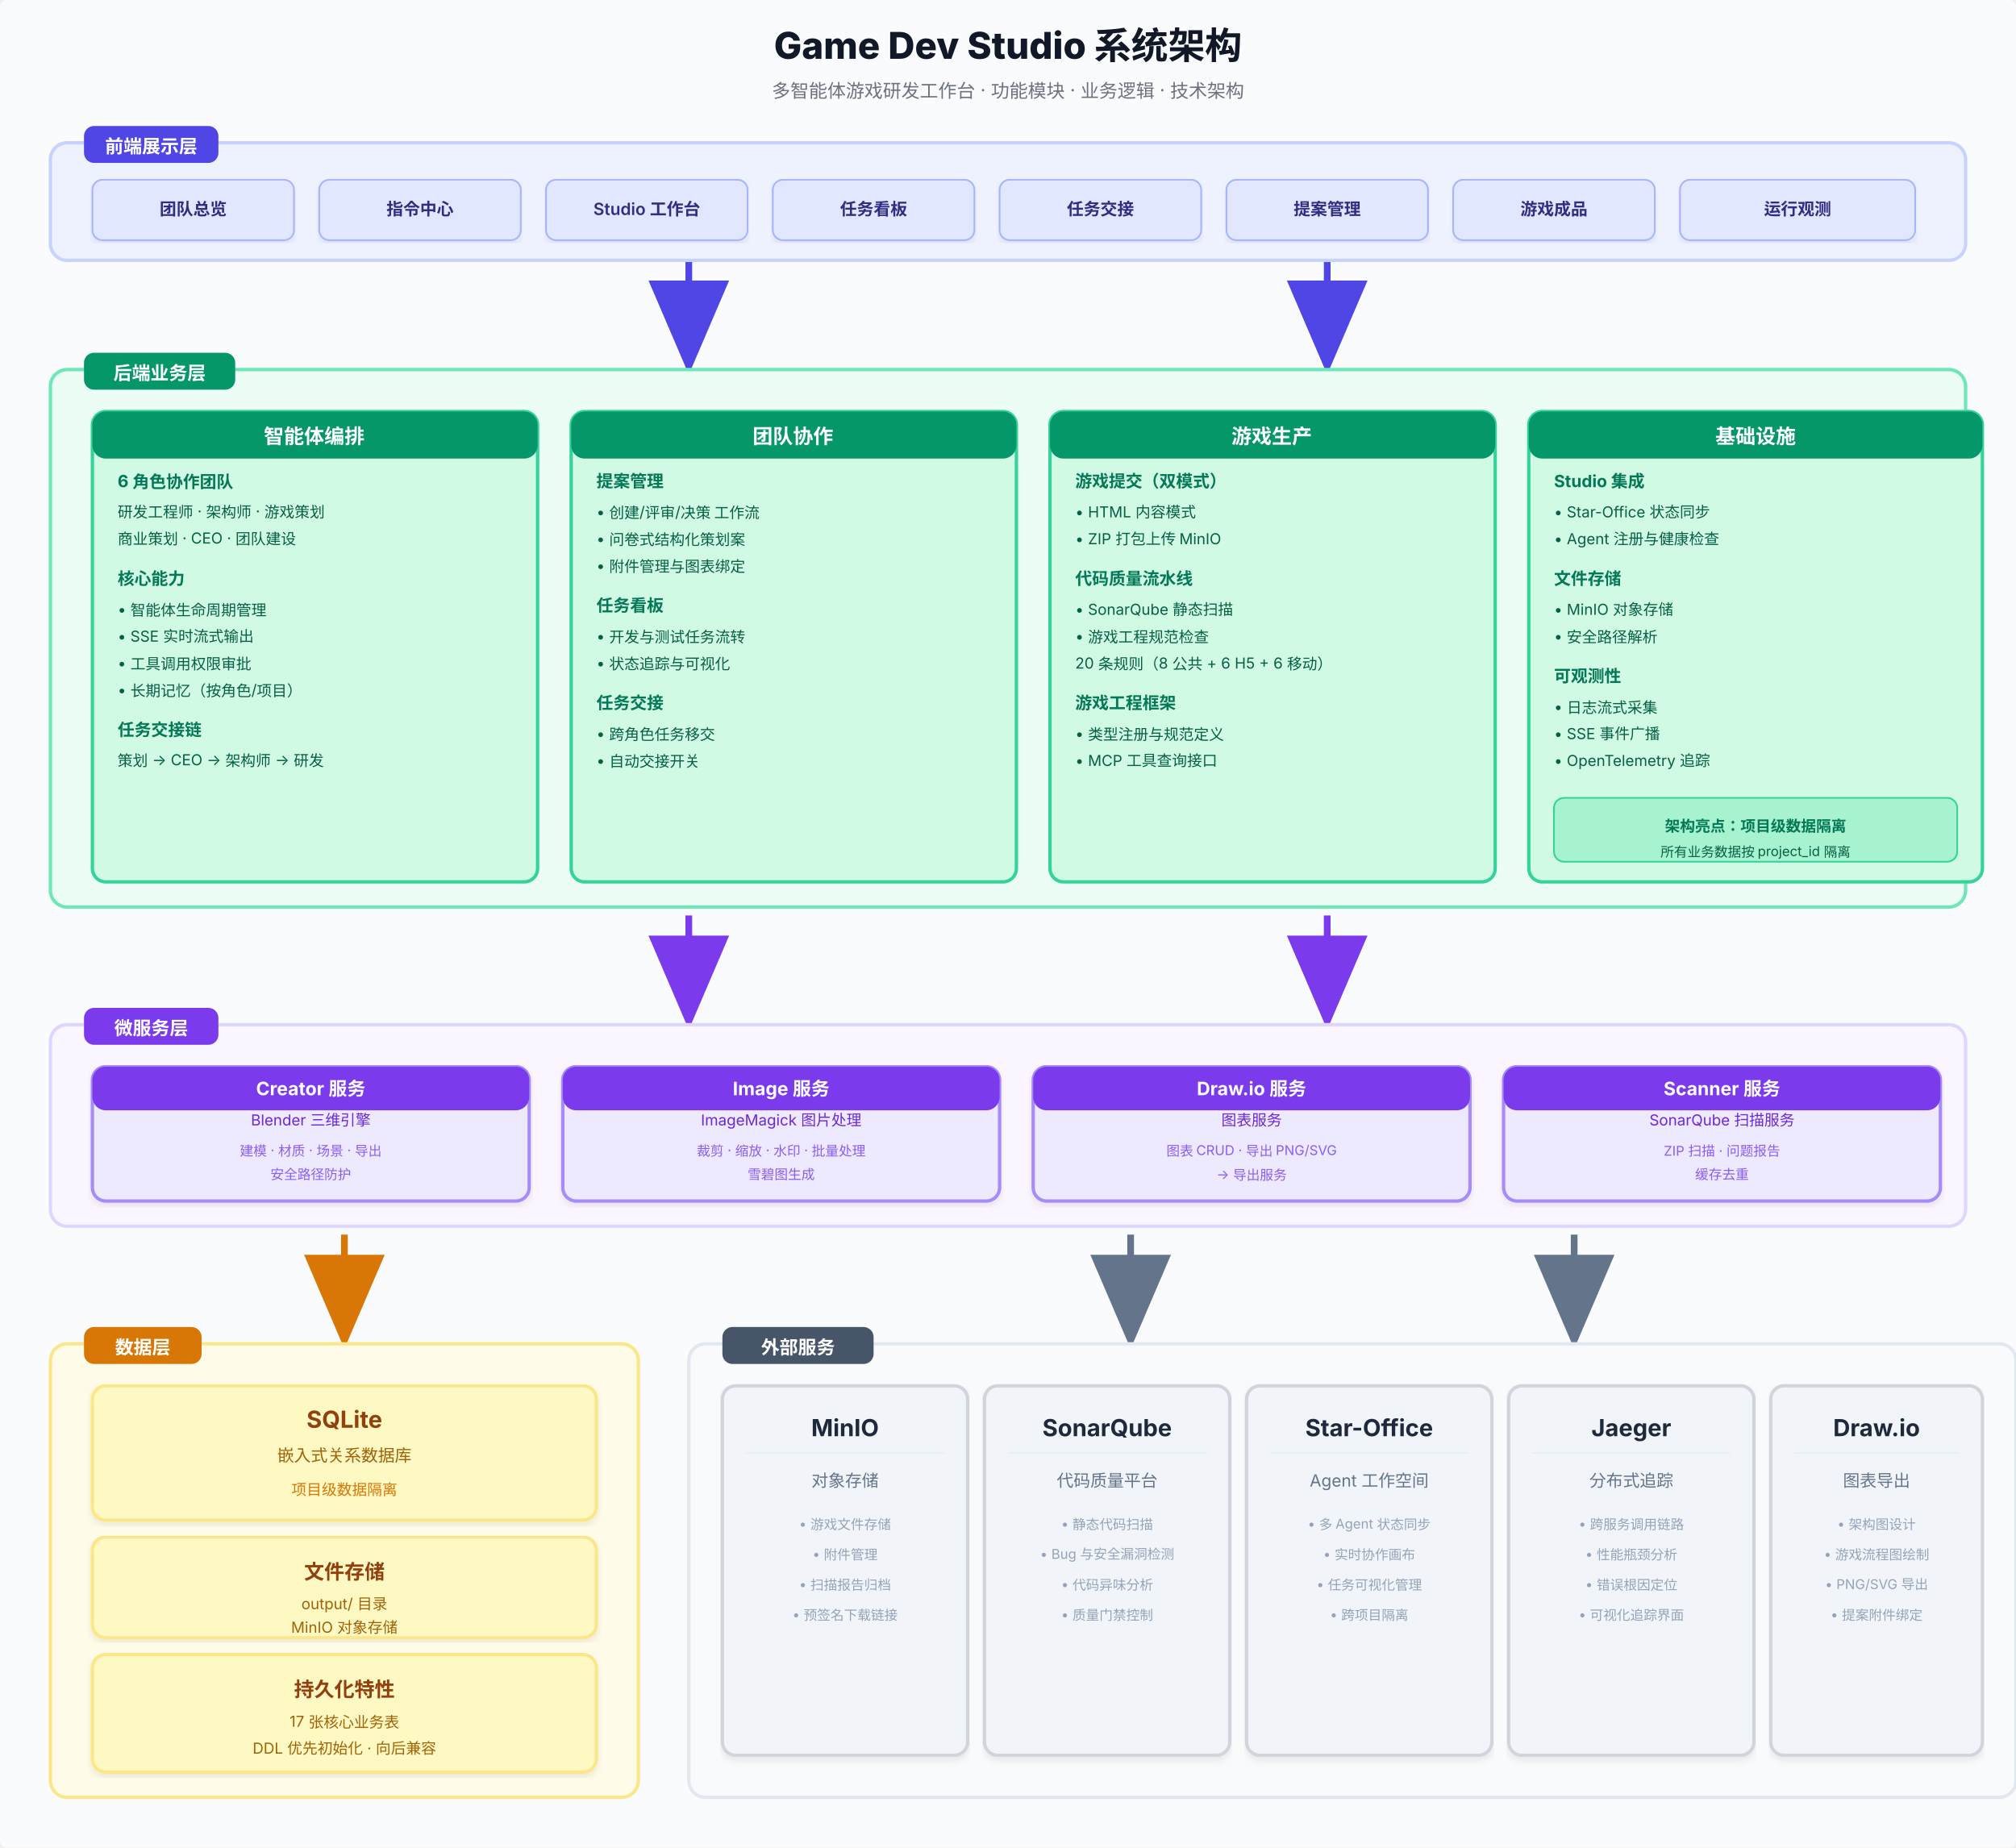
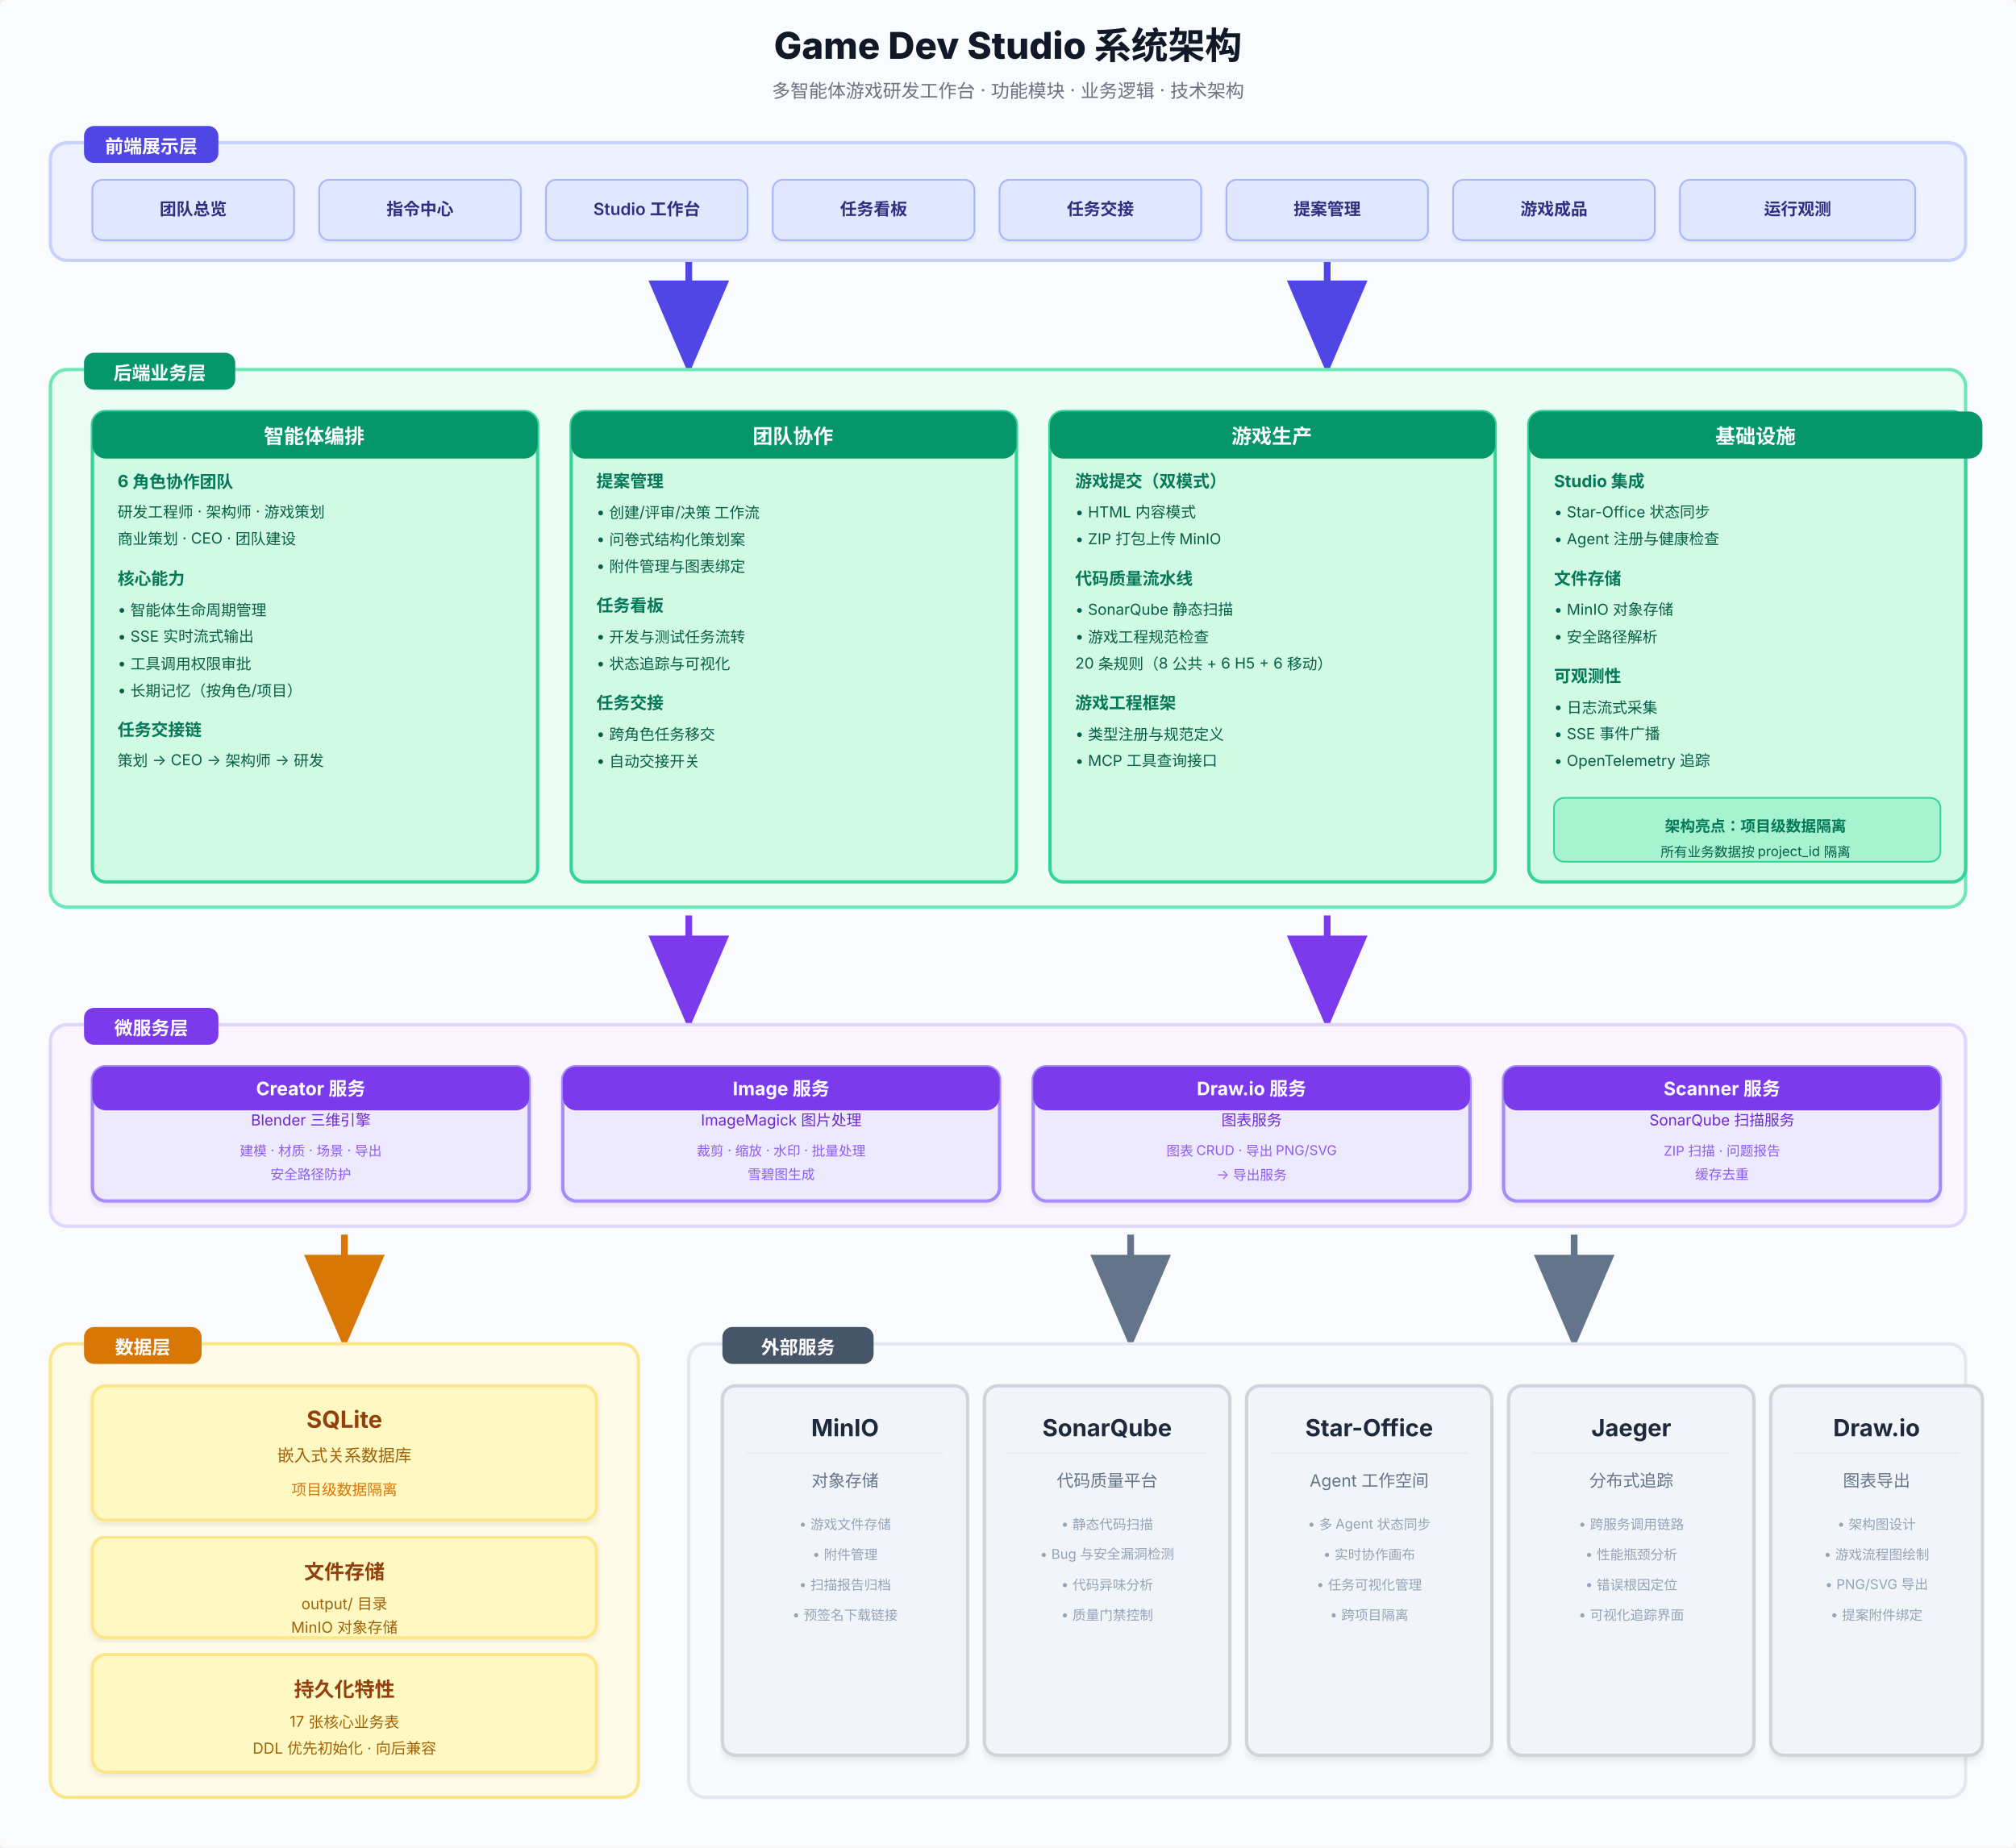
<svg xmlns="http://www.w3.org/2000/svg" viewBox="0 0 1200 1100" font-family="'Inter', 'PingFang SC', 'Microsoft YaHei', Arial, sans-serif">
  <defs>
    <marker id="aB" markerWidth="14" markerHeight="12" refX="12" refY="6" orient="auto">
      <path d="M0,0 L14,6 L0,12 Z" fill="#4F46E5" />
    </marker>
    <marker id="aP" markerWidth="14" markerHeight="12" refX="12" refY="6" orient="auto">
      <path d="M0,0 L14,6 L0,12 Z" fill="#7C3AED" />
    </marker>
    <marker id="aO" markerWidth="14" markerHeight="12" refX="12" refY="6" orient="auto">
      <path d="M0,0 L14,6 L0,12 Z" fill="#D97706" />
    </marker>
    <marker id="aG" markerWidth="14" markerHeight="12" refX="12" refY="6" orient="auto">
      <path d="M0,0 L14,6 L0,12 Z" fill="#64748B" />
    </marker>
    <filter id="sh" x="-1%" y="-1%" width="102%" height="106%">
      <feDropShadow dx="0" dy="2" stdDeviation="2" flood-opacity="0.08" />
    </filter>
  </defs>
  <rect width="1200" height="1100" fill="#FAFBFC" rx="4" />
  <text x="600" y="35" text-anchor="middle" font-size="22" font-weight="800" fill="#111827">Game Dev Studio 系统架构</text>
  <text x="600" y="58" text-anchor="middle" font-size="11" fill="#6B7280">多智能体游戏研发工作台 · 功能模块 · 业务逻辑 · 技术架构</text>
  <line x1="410" y1="155" x2="410" y2="215" stroke="#4F46E5" stroke-width="4" marker-end="url(#aB)" />
  <line x1="790" y1="155" x2="790" y2="215" stroke="#4F46E5" stroke-width="4" marker-end="url(#aB)" />
  <g transform="translate(30, 85)">
    <rect x="0" y="0" width="1140" height="70" rx="10" fill="#EEF2FF" stroke="#C7D2FE" stroke-width="2" />
    <rect x="20" y="-10" width="80" height="22" rx="6" fill="#4F46E5" />
    <text x="60" y="6" text-anchor="middle" font-size="11" font-weight="700" fill="#FFF">前端展示层</text>
    <text x="115" y="6" font-size="10" fill="#3730A3" />
    <rect x="25" y="22" width="120" height="36" rx="6" fill="#E0E7FF" stroke="#A5B4FC" stroke-width="1" filter="url(#sh)" />
    <text x="85" y="43" text-anchor="middle" font-size="10" font-weight="600" fill="#312E81">团队总览</text>
    <rect x="160" y="22" width="120" height="36" rx="6" fill="#E0E7FF" stroke="#A5B4FC" stroke-width="1" filter="url(#sh)" />
    <text x="220" y="43" text-anchor="middle" font-size="10" font-weight="600" fill="#312E81">指令中心</text>
    <rect x="295" y="22" width="120" height="36" rx="6" fill="#E0E7FF" stroke="#A5B4FC" stroke-width="1" filter="url(#sh)" />
    <text x="355" y="43" text-anchor="middle" font-size="10" font-weight="600" fill="#312E81">Studio 工作台</text>
    <rect x="430" y="22" width="120" height="36" rx="6" fill="#E0E7FF" stroke="#A5B4FC" stroke-width="1" filter="url(#sh)" />
    <text x="490" y="43" text-anchor="middle" font-size="10" font-weight="600" fill="#312E81">任务看板</text>
    <rect x="565" y="22" width="120" height="36" rx="6" fill="#E0E7FF" stroke="#A5B4FC" stroke-width="1" filter="url(#sh)" />
    <text x="625" y="43" text-anchor="middle" font-size="10" font-weight="600" fill="#312E81">任务交接</text>
    <rect x="700" y="22" width="120" height="36" rx="6" fill="#E0E7FF" stroke="#A5B4FC" stroke-width="1" filter="url(#sh)" />
    <text x="760" y="43" text-anchor="middle" font-size="10" font-weight="600" fill="#312E81">提案管理</text>
    <rect x="835" y="22" width="120" height="36" rx="6" fill="#E0E7FF" stroke="#A5B4FC" stroke-width="1" filter="url(#sh)" />
    <text x="895" y="43" text-anchor="middle" font-size="10" font-weight="600" fill="#312E81">游戏成品</text>
    <rect x="970" y="22" width="140" height="36" rx="6" fill="#E0E7FF" stroke="#A5B4FC" stroke-width="1" filter="url(#sh)" />
    <text x="1040" y="43" text-anchor="middle" font-size="10" font-weight="600" fill="#312E81">运行观测</text>
  </g>
  <line x1="410" y1="545" x2="410" y2="605" stroke="#7C3AED" stroke-width="4" marker-end="url(#aP)" />
  <line x1="790" y1="545" x2="790" y2="605" stroke="#7C3AED" stroke-width="4" marker-end="url(#aP)" />
  <g transform="translate(30, 220)">
    <rect x="0" y="0" width="1140" height="320" rx="10" fill="#ECFDF5" stroke="#6EE7B7" stroke-width="2" />
    <rect x="20" y="-10" width="90" height="22" rx="6" fill="#059669" />
    <text x="65" y="6" text-anchor="middle" font-size="11" font-weight="700" fill="#FFF">后端业务层</text>
    <text x="125" y="6" font-size="10" fill="#047857" />
    <rect x="25" y="25" width="265" height="280" rx="8" fill="#D1FAE5" stroke="#34D399" stroke-width="2" />
    <rect x="25" y="25" width="265" height="28" rx="8" fill="#059669" />
    <text x="157" y="44" text-anchor="middle" font-size="12" font-weight="700" fill="#FFF">智能体编排</text>
    <text x="40" y="70" font-size="10" font-weight="700" fill="#047857">6 角色协作团队</text>
    <text x="40" y="88" font-size="9" fill="#065F46">研发工程师 · 架构师 · 游戏策划</text>
    <text x="40" y="104" font-size="9" fill="#065F46">商业策划 · CEO · 团队建设</text>
    <text x="40" y="128" font-size="10" font-weight="700" fill="#047857">核心能力</text>
    <text x="40" y="146" font-size="9" fill="#065F46">• 智能体生命周期管理</text>
    <text x="40" y="162" font-size="9" fill="#065F46">• SSE 实时流式输出</text>
    <text x="40" y="178" font-size="9" fill="#065F46">• 工具调用权限审批</text>
    <text x="40" y="194" font-size="9" fill="#065F46">• 长期记忆（按角色/项目）</text>
    <text x="40" y="218" font-size="10" font-weight="700" fill="#047857">任务交接链</text>
    <text x="40" y="236" font-size="9" fill="#065F46">策划 → CEO → 架构师 → 研发</text>
    <rect x="310" y="25" width="265" height="280" rx="8" fill="#D1FAE5" stroke="#34D399" stroke-width="2" />
    <rect x="310" y="25" width="265" height="28" rx="8" fill="#059669" />
    <text x="442" y="44" text-anchor="middle" font-size="12" font-weight="700" fill="#FFF">团队协作</text>
    <text x="325" y="70" font-size="10" font-weight="700" fill="#047857">提案管理</text>
    <text x="325" y="88" font-size="9" fill="#065F46">• 创建/评审/决策 工作流</text>
    <text x="325" y="104" font-size="9" fill="#065F46">• 问卷式结构化策划案</text>
    <text x="325" y="120" font-size="9" fill="#065F46">• 附件管理与图表绑定</text>
    <text x="325" y="144" font-size="10" font-weight="700" fill="#047857">任务看板</text>
    <text x="325" y="162" font-size="9" fill="#065F46">• 开发与测试任务流转</text>
    <text x="325" y="178" font-size="9" fill="#065F46">• 状态追踪与可视化</text>
    <text x="325" y="202" font-size="10" font-weight="700" fill="#047857">任务交接</text>
    <text x="325" y="220" font-size="9" fill="#065F46">• 跨角色任务移交</text>
    <text x="325" y="236" font-size="9" fill="#065F46">• 自动交接开关</text>
    <rect x="595" y="25" width="265" height="280" rx="8" fill="#D1FAE5" stroke="#34D399" stroke-width="2" />
    <rect x="595" y="25" width="265" height="28" rx="8" fill="#059669" />
    <text x="727" y="44" text-anchor="middle" font-size="12" font-weight="700" fill="#FFF">游戏生产</text>
    <text x="610" y="70" font-size="10" font-weight="700" fill="#047857">游戏提交（双模式）</text>
    <text x="610" y="88" font-size="9" fill="#065F46">• HTML 内容模式</text>
    <text x="610" y="104" font-size="9" fill="#065F46">• ZIP 打包上传 MinIO</text>
    <text x="610" y="128" font-size="10" font-weight="700" fill="#047857">代码质量流水线</text>
    <text x="610" y="146" font-size="9" fill="#065F46">• SonarQube 静态扫描</text>
    <text x="610" y="162" font-size="9" fill="#065F46">• 游戏工程规范检查</text>
    <text x="610" y="178" font-size="9" fill="#065F46">  20 条规则（8 公共 + 6 H5 + 6 移动）</text>
    <text x="610" y="202" font-size="10" font-weight="700" fill="#047857">游戏工程框架</text>
    <text x="610" y="220" font-size="9" fill="#065F46">• 类型注册与规范定义</text>
    <text x="610" y="236" font-size="9" fill="#065F46">• MCP 工具查询接口</text>
-     <rect x="880" y="25" width="270" height="280" rx="8" fill="#D1FAE5" stroke="#34D399" stroke-width="2" />
+     <rect x="880" y="25" width="260" height="280" rx="8" fill="#D1FAE5" stroke="#34D399" stroke-width="2" />
    <rect x="880" y="25" width="270" height="28" rx="8" fill="#059669" />
    <text x="1015" y="44" text-anchor="middle" font-size="12" font-weight="700" fill="#FFF">基础设施</text>
    <text x="895" y="70" font-size="10" font-weight="700" fill="#047857">Studio 集成</text>
    <text x="895" y="88" font-size="9" fill="#065F46">• Star-Office 状态同步</text>
    <text x="895" y="104" font-size="9" fill="#065F46">• Agent 注册与健康检查</text>
    <text x="895" y="128" font-size="10" font-weight="700" fill="#047857">文件存储</text>
    <text x="895" y="146" font-size="9" fill="#065F46">• MinIO 对象存储</text>
    <text x="895" y="162" font-size="9" fill="#065F46">• 安全路径解析</text>
    <text x="895" y="186" font-size="10" font-weight="700" fill="#047857">可观测性</text>
    <text x="895" y="204" font-size="9" fill="#065F46">• 日志流式采集</text>
    <text x="895" y="220" font-size="9" fill="#065F46">• SSE 事件广播</text>
    <text x="895" y="236" font-size="9" fill="#065F46">• OpenTelemetry 追踪</text>
-     <rect x="895" y="255" width="240" height="38" rx="6" fill="#A7F3D0" stroke="#34D399" stroke-width="1" />
+     <rect x="895" y="255" width="230" height="38" rx="6" fill="#A7F3D0" stroke="#34D399" stroke-width="1" />
    <text x="1015" y="275" text-anchor="middle" font-size="9" font-weight="700" fill="#047857">架构亮点：项目级数据隔离</text>
    <text x="1015" y="290" text-anchor="middle" font-size="8" fill="#065F46">所有业务数据按 project_id 隔离</text>
  </g>
  <line x1="205" y1="735" x2="205" y2="795" stroke="#D97706" stroke-width="4" marker-end="url(#aO)" />
  <line x1="673" y1="735" x2="673" y2="795" stroke="#64748B" stroke-width="4" marker-end="url(#aG)" />
  <line x1="937" y1="735" x2="937" y2="795" stroke="#64748B" stroke-width="4" marker-end="url(#aG)" />
  <g transform="translate(30, 610)">
    <rect x="0" y="0" width="1140" height="120" rx="10" fill="#FAF5FF" stroke="#DDD6FE" stroke-width="2" />
    <rect x="20" y="-10" width="80" height="22" rx="6" fill="#7C3AED" />
    <text x="60" y="6" text-anchor="middle" font-size="11" font-weight="700" fill="#FFF">微服务层</text>
    <rect x="25" y="25" width="260" height="80" rx="8" fill="#EDE9FE" stroke="#A78BFA" stroke-width="2" filter="url(#sh)" />
    <rect x="25" y="25" width="260" height="26" rx="8" fill="#7C3AED" />
    <text x="155" y="42" text-anchor="middle" font-size="11" font-weight="700" fill="#FFF">Creator 服务</text>
    <text x="155" y="60" text-anchor="middle" font-size="9" fill="#6D28D9">Blender 三维引擎</text>
    <text x="155" y="78" text-anchor="middle" font-size="8" fill="#8B5CF6">建模 · 材质 · 场景 · 导出</text>
    <text x="155" y="92" text-anchor="middle" font-size="8" fill="#8B5CF6">安全路径防护</text>
    <rect x="305" y="25" width="260" height="80" rx="8" fill="#EDE9FE" stroke="#A78BFA" stroke-width="2" filter="url(#sh)" />
    <rect x="305" y="25" width="260" height="26" rx="8" fill="#7C3AED" />
    <text x="435" y="42" text-anchor="middle" font-size="11" font-weight="700" fill="#FFF">Image 服务</text>
    <text x="435" y="60" text-anchor="middle" font-size="9" fill="#6D28D9">ImageMagick 图片处理</text>
    <text x="435" y="78" text-anchor="middle" font-size="8" fill="#8B5CF6">裁剪 · 缩放 · 水印 · 批量处理</text>
    <text x="435" y="92" text-anchor="middle" font-size="8" fill="#8B5CF6">雪碧图生成</text>
    <rect x="585" y="25" width="260" height="80" rx="8" fill="#EDE9FE" stroke="#A78BFA" stroke-width="2" filter="url(#sh)" />
    <rect x="585" y="25" width="260" height="26" rx="8" fill="#7C3AED" />
    <text x="715" y="42" text-anchor="middle" font-size="11" font-weight="700" fill="#FFF">Draw.io 服务</text>
    <text x="715" y="60" text-anchor="middle" font-size="9" fill="#6D28D9">图表服务</text>
    <text x="715" y="78" text-anchor="middle" font-size="8" fill="#8B5CF6">图表 CRUD · 导出 PNG/SVG</text>
    <text x="715" y="92" text-anchor="middle" font-size="8" fill="#8B5CF6">→ 导出服务</text>
    <rect x="865" y="25" width="260" height="80" rx="8" fill="#EDE9FE" stroke="#A78BFA" stroke-width="2" filter="url(#sh)" />
    <rect x="865" y="25" width="260" height="26" rx="8" fill="#7C3AED" />
    <text x="995" y="42" text-anchor="middle" font-size="11" font-weight="700" fill="#FFF">Scanner 服务</text>
    <text x="995" y="60" text-anchor="middle" font-size="9" fill="#6D28D9">SonarQube 扫描服务</text>
    <text x="995" y="78" text-anchor="middle" font-size="8" fill="#8B5CF6">ZIP 扫描 · 问题报告</text>
    <text x="995" y="92" text-anchor="middle" font-size="8" fill="#8B5CF6">缓存去重</text>
  </g>
  <g transform="translate(30, 800)">
    <rect x="0" y="0" width="350" height="270" rx="10" fill="#FEFCE8" stroke="#FDE68A" stroke-width="2" />
    <rect x="20" y="-10" width="70" height="22" rx="6" fill="#D97706" />
    <text x="55" y="6" text-anchor="middle" font-size="11" font-weight="700" fill="#FFF">数据层</text>
    <rect x="25" y="25" width="300" height="80" rx="8" fill="#FEF9C3" stroke="#FDE68A" stroke-width="2" filter="url(#sh)" />
    <text x="175" y="50" text-anchor="middle" font-size="14" font-weight="700" fill="#92400E">SQLite</text>
    <text x="175" y="70" text-anchor="middle" font-size="10" fill="#A16207">嵌入式关系数据库</text>
    <text x="175" y="90" text-anchor="middle" font-size="9" fill="#D97706">项目级数据隔离</text>
    <rect x="25" y="115" width="300" height="60" rx="8" fill="#FEF9C3" stroke="#FDE68A" stroke-width="2" filter="url(#sh)" />
    <text x="175" y="140" text-anchor="middle" font-size="12" font-weight="700" fill="#92400E">文件存储</text>
    <text x="175" y="158" text-anchor="middle" font-size="9" fill="#A16207">output/ 目录</text>
    <text x="175" y="172" text-anchor="middle" font-size="9" fill="#A16207">MinIO 对象存储</text>
    <rect x="25" y="185" width="300" height="70" rx="8" fill="#FEF9C3" stroke="#FDE68A" stroke-width="2" filter="url(#sh)" />
    <text x="175" y="210" text-anchor="middle" font-size="12" font-weight="700" fill="#92400E">持久化特性</text>
    <text x="175" y="228" text-anchor="middle" font-size="9" fill="#A16207">17 张核心业务表</text>
    <text x="175" y="244" text-anchor="middle" font-size="9" fill="#A16207">DDL 优先初始化 · 向后兼容</text>
-     <rect x="380" y="0" width="790" height="270" rx="10" fill="#F8FAFC" stroke="#E2E8F0" stroke-width="2" />
+     <rect x="380" y="0" width="760" height="270" rx="10" fill="#F8FAFC" stroke="#E2E8F0" stroke-width="2" />
    <rect x="400" y="-10" width="90" height="22" rx="6" fill="#475569" />
    <text x="445" y="6" text-anchor="middle" font-size="11" font-weight="700" fill="#FFF">外部服务</text>
    <rect x="400" y="25" width="146" height="220" rx="8" fill="#F1F5F9" stroke="#D1D5DB" stroke-width="2" filter="url(#sh)" />
    <text x="473" y="55" text-anchor="middle" font-size="14" font-weight="700" fill="#1E293B">MinIO</text>
    <line x1="414" y1="65" x2="532" y2="65" stroke="#E2E8F0" stroke-width="0.5" />
    <text x="473" y="85" text-anchor="middle" font-size="10" fill="#64748B">对象存储</text>
    <text x="473" y="110" text-anchor="middle" font-size="8" fill="#94A3B8">• 游戏文件存储</text>
    <text x="473" y="128" text-anchor="middle" font-size="8" fill="#94A3B8">• 附件管理</text>
    <text x="473" y="146" text-anchor="middle" font-size="8" fill="#94A3B8">• 扫描报告归档</text>
    <text x="473" y="164" text-anchor="middle" font-size="8" fill="#94A3B8">• 预签名下载链接</text>
    <rect x="556" y="25" width="146" height="220" rx="8" fill="#F1F5F9" stroke="#D1D5DB" stroke-width="2" filter="url(#sh)" />
    <text x="629" y="55" text-anchor="middle" font-size="14" font-weight="700" fill="#1E293B">SonarQube</text>
    <line x1="570" y1="65" x2="688" y2="65" stroke="#E2E8F0" stroke-width="0.5" />
    <text x="629" y="85" text-anchor="middle" font-size="10" fill="#64748B">代码质量平台</text>
    <text x="629" y="110" text-anchor="middle" font-size="8" fill="#94A3B8">• 静态代码扫描</text>
    <text x="629" y="128" text-anchor="middle" font-size="8" fill="#94A3B8">• Bug 与安全漏洞检测</text>
    <text x="629" y="146" text-anchor="middle" font-size="8" fill="#94A3B8">• 代码异味分析</text>
    <text x="629" y="164" text-anchor="middle" font-size="8" fill="#94A3B8">• 质量门禁控制</text>
    <rect x="712" y="25" width="146" height="220" rx="8" fill="#F1F5F9" stroke="#D1D5DB" stroke-width="2" filter="url(#sh)" />
    <text x="785" y="55" text-anchor="middle" font-size="14" font-weight="700" fill="#1E293B">Star-Office</text>
    <line x1="726" y1="65" x2="844" y2="65" stroke="#E2E8F0" stroke-width="0.5" />
    <text x="785" y="85" text-anchor="middle" font-size="10" fill="#64748B">Agent 工作空间</text>
    <text x="785" y="110" text-anchor="middle" font-size="8" fill="#94A3B8">• 多 Agent 状态同步</text>
    <text x="785" y="128" text-anchor="middle" font-size="8" fill="#94A3B8">• 实时协作画布</text>
    <text x="785" y="146" text-anchor="middle" font-size="8" fill="#94A3B8">• 任务可视化管理</text>
    <text x="785" y="164" text-anchor="middle" font-size="8" fill="#94A3B8">• 跨项目隔离</text>
    <rect x="868" y="25" width="146" height="220" rx="8" fill="#F1F5F9" stroke="#D1D5DB" stroke-width="2" filter="url(#sh)" />
    <text x="941" y="55" text-anchor="middle" font-size="14" font-weight="700" fill="#1E293B">Jaeger</text>
    <line x1="882" y1="65" x2="1000" y2="65" stroke="#E2E8F0" stroke-width="0.5" />
    <text x="941" y="85" text-anchor="middle" font-size="10" fill="#64748B">分布式追踪</text>
    <text x="941" y="110" text-anchor="middle" font-size="8" fill="#94A3B8">• 跨服务调用链路</text>
    <text x="941" y="128" text-anchor="middle" font-size="8" fill="#94A3B8">• 性能瓶颈分析</text>
    <text x="941" y="146" text-anchor="middle" font-size="8" fill="#94A3B8">• 错误根因定位</text>
    <text x="941" y="164" text-anchor="middle" font-size="8" fill="#94A3B8">• 可视化追踪界面</text>
    <rect x="1024" y="25" width="126" height="220" rx="8" fill="#F1F5F9" stroke="#D1D5DB" stroke-width="2" filter="url(#sh)" />
    <text x="1087" y="55" text-anchor="middle" font-size="14" font-weight="700" fill="#1E293B">Draw.io</text>
    <line x1="1038" y1="65" x2="1136" y2="65" stroke="#E2E8F0" stroke-width="0.5" />
    <text x="1087" y="85" text-anchor="middle" font-size="10" fill="#64748B">图表导出</text>
    <text x="1087" y="110" text-anchor="middle" font-size="8" fill="#94A3B8">• 架构图设计</text>
    <text x="1087" y="128" text-anchor="middle" font-size="8" fill="#94A3B8">• 游戏流程图绘制</text>
    <text x="1087" y="146" text-anchor="middle" font-size="8" fill="#94A3B8">• PNG/SVG 导出</text>
    <text x="1087" y="164" text-anchor="middle" font-size="8" fill="#94A3B8">• 提案附件绑定</text>
  </g>
</svg>
